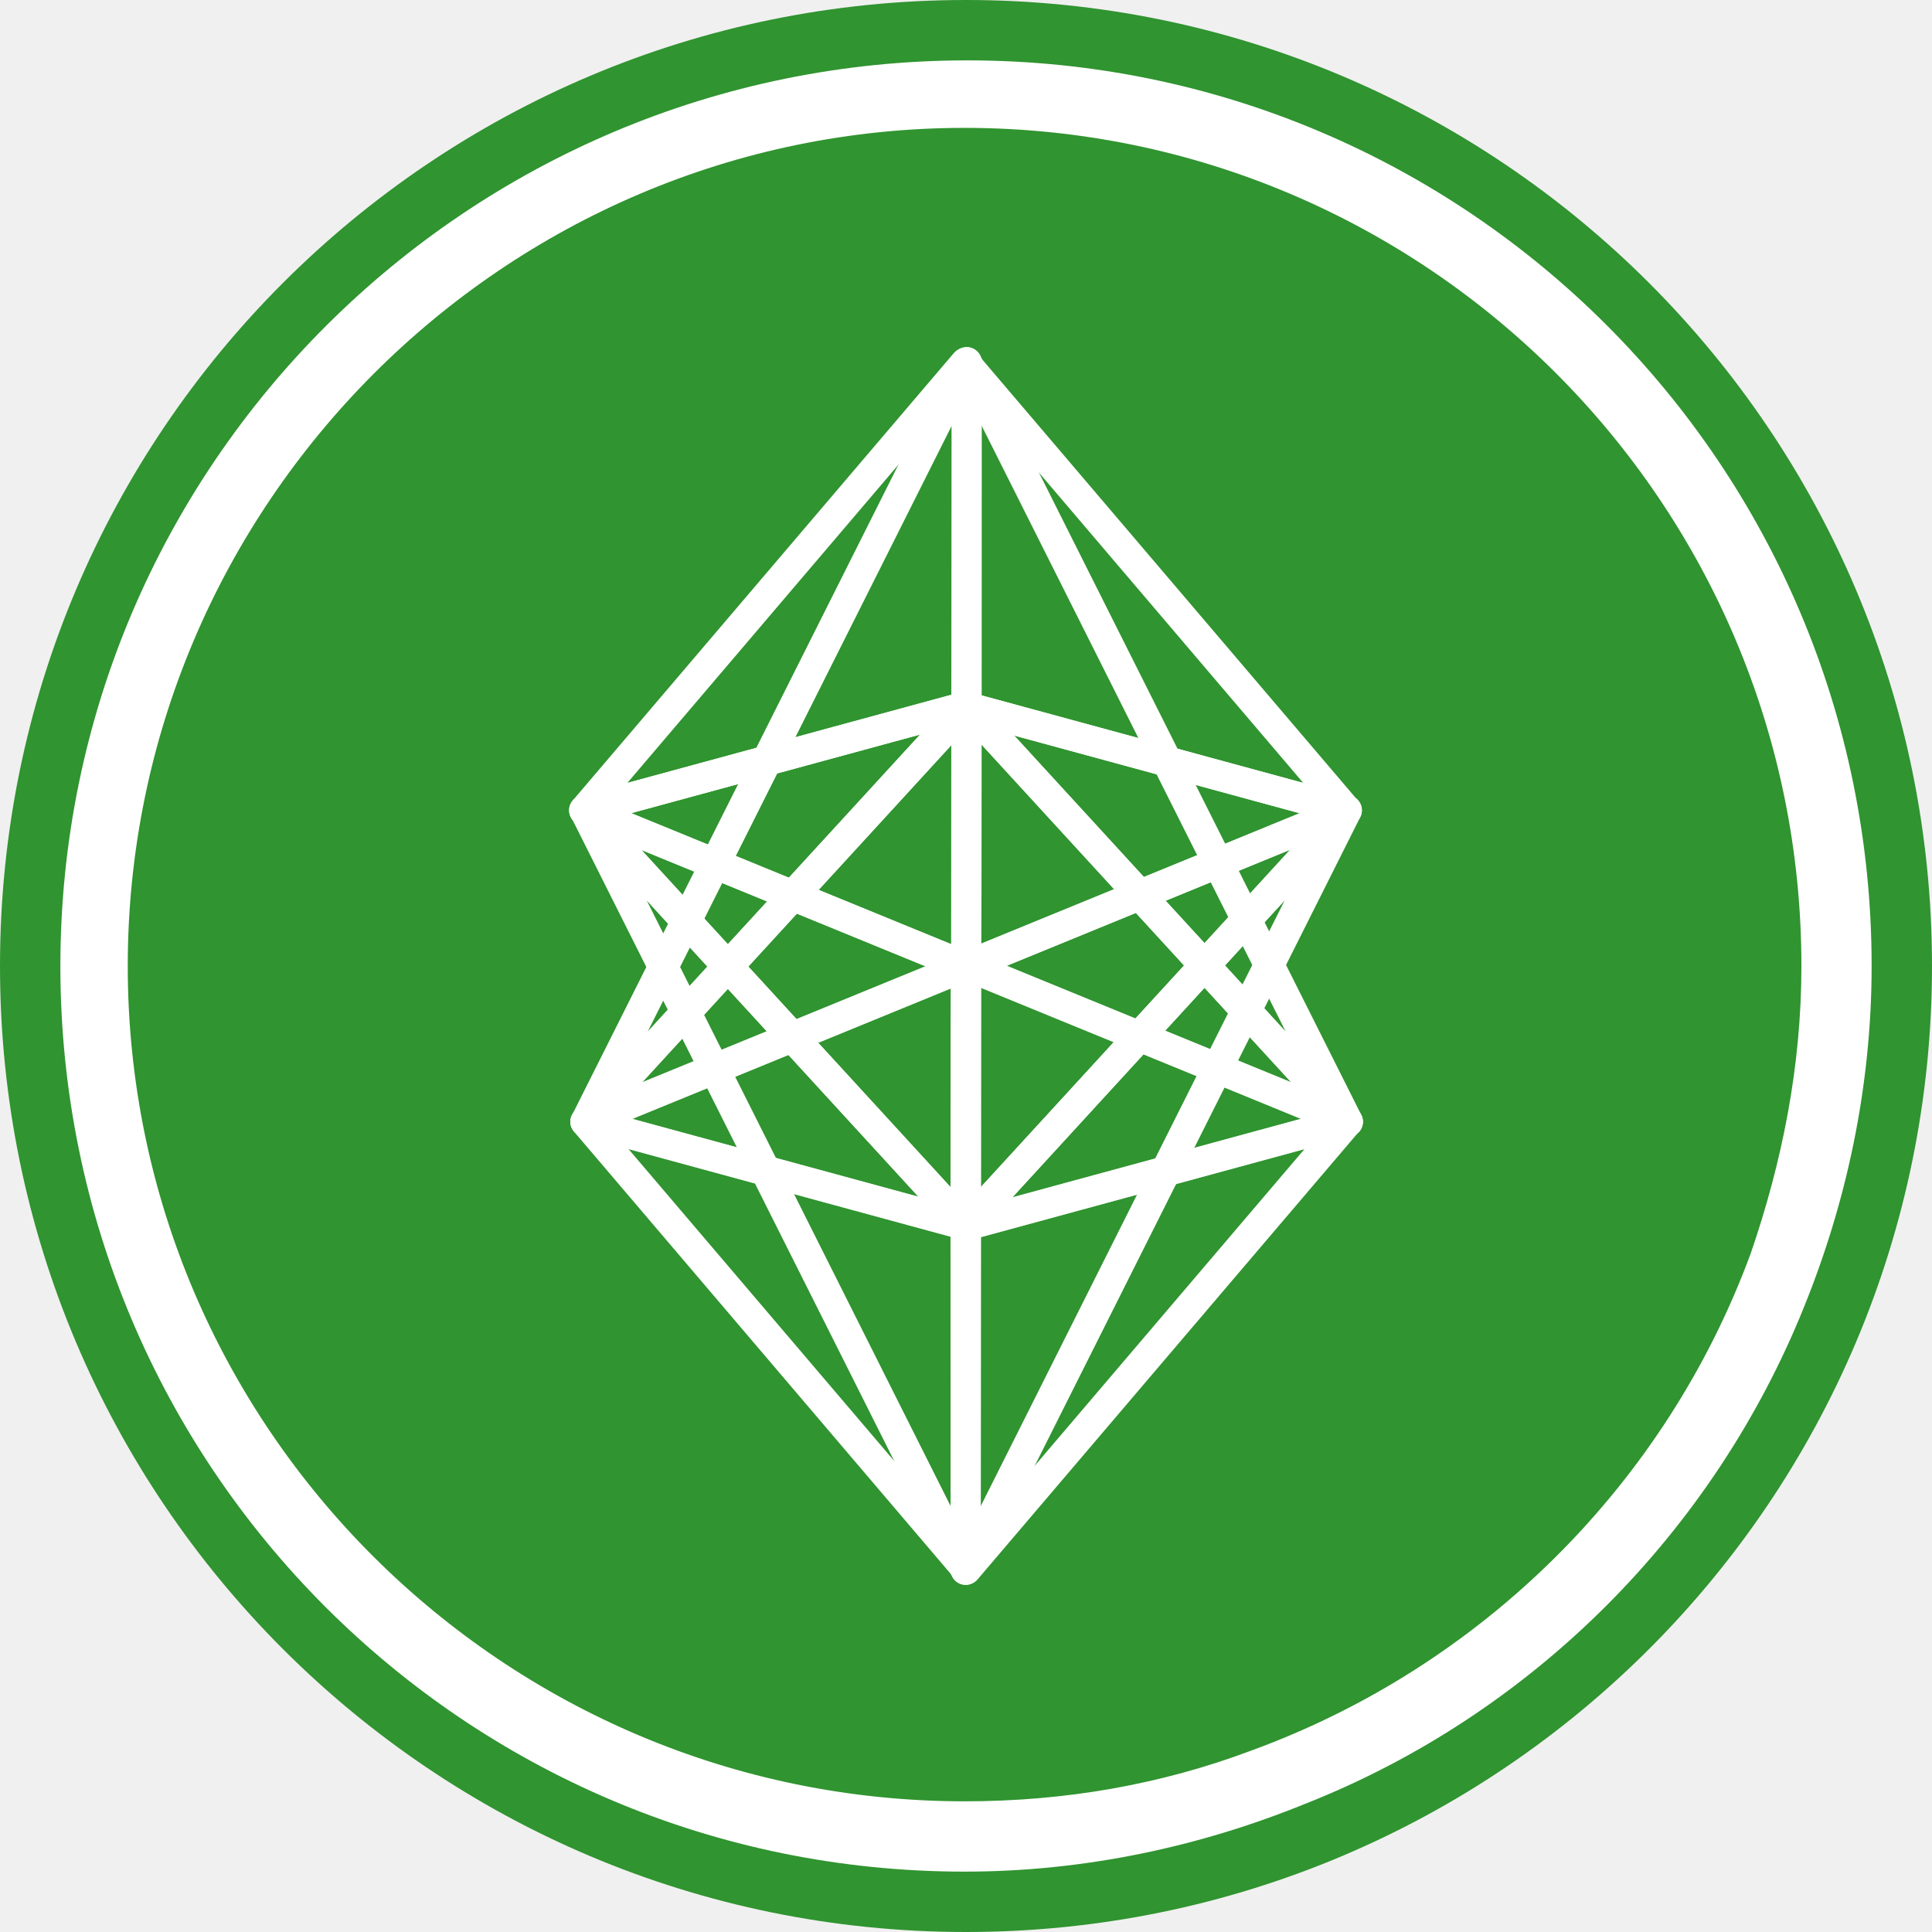
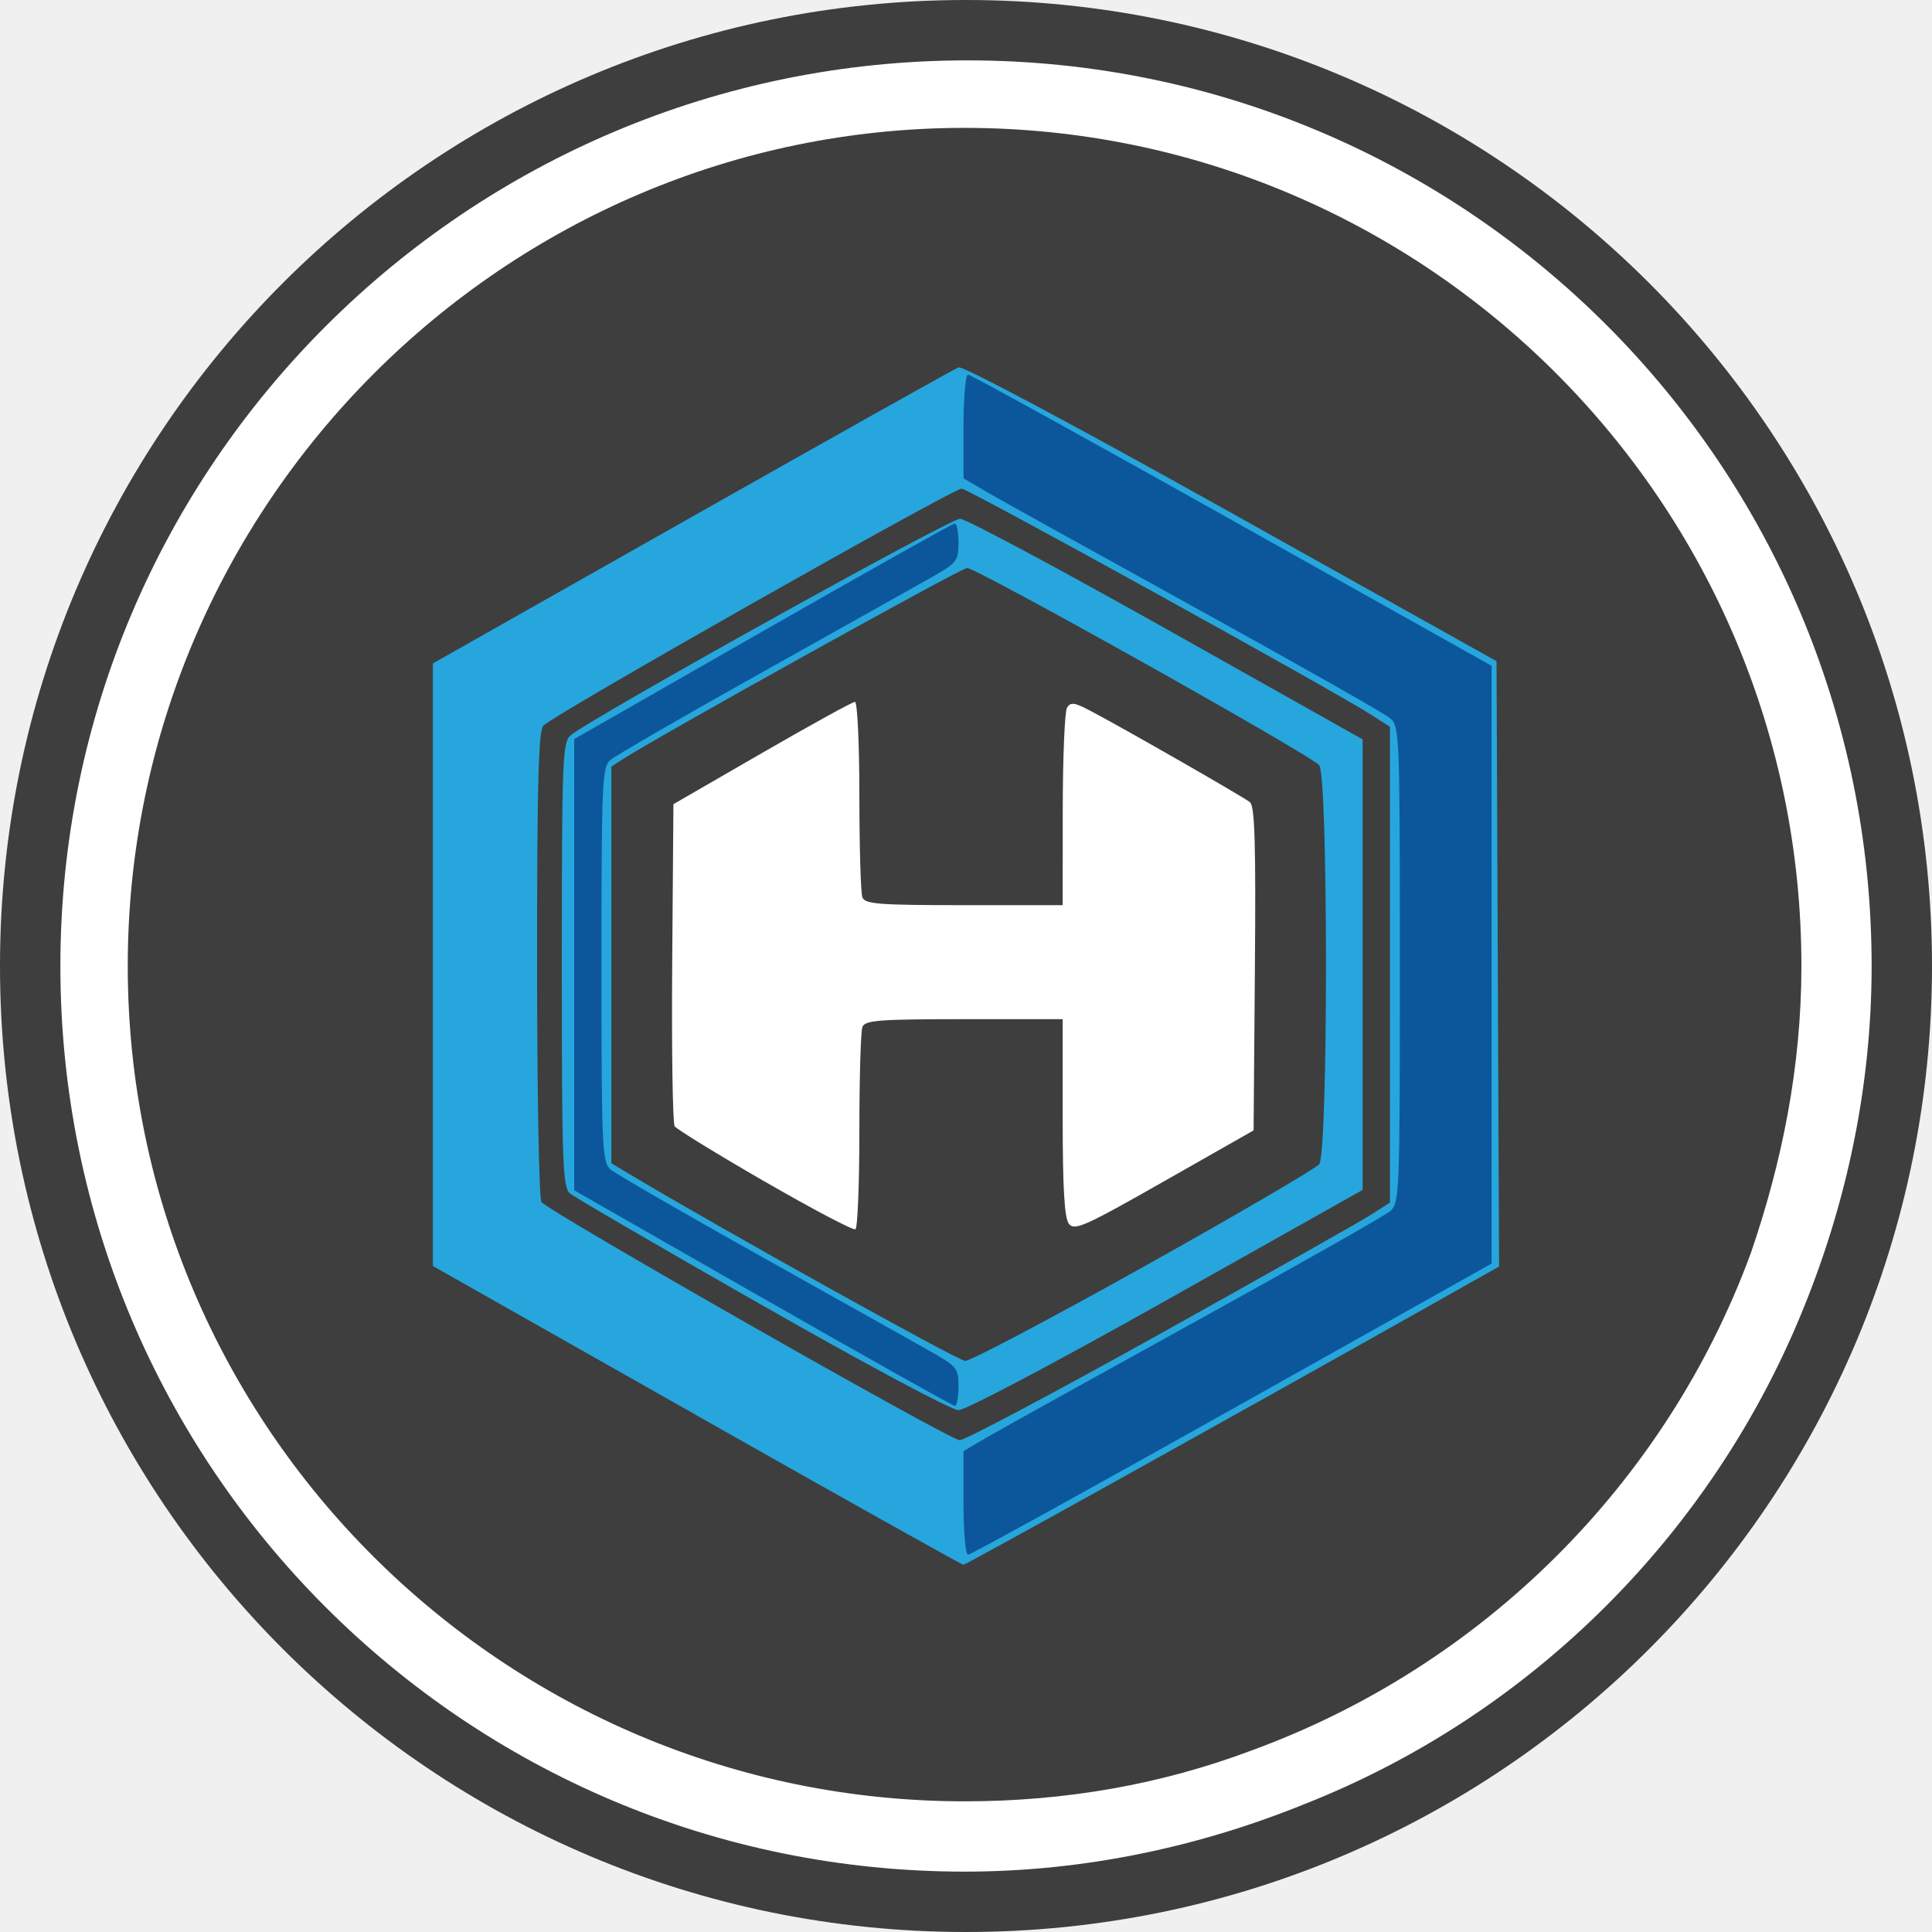
<svg xmlns="http://www.w3.org/2000/svg" version="1.1" id="Слой_1" x="0px" y="0px" viewBox="0 0 64 64" xml:space="preserve" width="64" height="64">
  <defs id="defs17" />
  <style type="text/css" id="style2">
	.st0{fill:#F79420;}
	.st1{fill:#D57E28;}
	.st2{fill:#FFFFFF;}
</style>
-   <circle style="opacity:1;fill:#258e25;fill-opacity:0.941;fill-rule:nonzero;stroke:none;stroke-width:3;stroke-linecap:round;stroke-linejoin:bevel;stroke-miterlimit:4;stroke-dasharray:none;stroke-dashoffset:0;stroke-opacity:1;paint-order:stroke markers fill" id="path4778" cx="32" cy="32" r="32" />
+   <circle style="opacity:1;fill:#333333;fill-opacity:0.941;fill-rule:nonzero;stroke:none;stroke-width:3;stroke-linecap:round;stroke-linejoin:bevel;stroke-miterlimit:4;stroke-dasharray:none;stroke-dashoffset:0;stroke-opacity:1;paint-order:stroke markers fill" id="path4778" cx="32" cy="32" r="32" />
  <path style="fill:#ffffff;stroke-width:1" d="M 32.047,2 C 15.489,2 2,15.417 2,32.001 2,48.585 15.396,62 31.955,62 c 4,0 7.814,-0.839 11.255,-2.236 C 50.783,56.782 56.777,50.727 59.769,43.274 61.164,39.827 62,36.007 62,32.001 62,15.417 48.605,2 32.047,2 Z m -0.093,2.236 c 15.256,0 27.72,12.392 27.72,27.765 0,3.354 -0.65,6.521 -1.673,9.502 -2.805,7.64 -8.892,13.695 -16.559,16.49 -2.977,1.118 -6.139,1.678 -9.488,1.678 -15.256,0 -27.722,-12.391 -27.722,-27.67 0,-15.279 12.466,-27.765 27.722,-27.765 z" id="path4" />
-   <g id="g7964" transform="matrix(0.01876783,0,0,0.01876783,355.8797,-96.05562)" style="opacity:1;fill:none;stroke:#ffffff;stroke-width:53.283;stroke-linecap:round;stroke-linejoin:round;stroke-miterlimit:4;stroke-dasharray:none;stroke-opacity:1">
-     <path id="path7962" transform="translate(3987.6,3336.5)" d="m -21246,2422.1 -672.67,789.72 672.67,-183.04 672.67,183.04 z" style="opacity:1;fill:none;stroke:#ffffff;stroke-width:53.283;stroke-linecap:round;stroke-linejoin:round;stroke-miterlimit:4;stroke-dasharray:none;stroke-opacity:1" />
-   </g>
-   <g id="g7968" transform="matrix(0.01876783,0,0,0.01876783,355.8797,-96.05562)" style="opacity:1;fill:none;stroke:#ffffff;stroke-width:53.283;stroke-linecap:round;stroke-linejoin:round;stroke-miterlimit:4;stroke-dasharray:none;stroke-opacity:1">
-     <path id="path7966" transform="translate(3987.6,3336.5)" d="m -21246,3028.8 -672.67,183.04 672.67,275.47 672.67,-275.47 z" style="opacity:1;fill:none;stroke:#ffffff;stroke-width:53.283;stroke-linecap:round;stroke-linejoin:round;stroke-miterlimit:4;stroke-dasharray:none;stroke-opacity:1" />
-   </g>
-   <g id="g7972" transform="matrix(0.01876783,0,0,0.01876783,355.8797,-96.05562)" style="opacity:1;fill:none;stroke:#ffffff;stroke-width:53.283;stroke-linecap:round;stroke-linejoin:round;stroke-miterlimit:4;stroke-dasharray:none;stroke-opacity:1">
-     <path id="path7970" transform="translate(3987.6,3336.5)" d="m -21918,3211.8 672.67,733.65 672.67,-733.65 -672.67,275.47 z" style="opacity:1;fill:none;stroke:#ffffff;stroke-width:53.283;stroke-linecap:round;stroke-linejoin:round;stroke-miterlimit:4;stroke-dasharray:none;stroke-opacity:1" />
-   </g>
-   <g id="g7976" transform="matrix(0.01876783,0,0,0.01876783,355.8797,-96.05562)" style="opacity:1;fill:none;stroke:#ffffff;stroke-width:53.283;stroke-linecap:round;stroke-linejoin:round;stroke-miterlimit:4;stroke-dasharray:none;stroke-opacity:1">
-     <path id="path7974" transform="translate(3987.6,3336.5)" d="m -21918,3211.8 672.67,1340.5 672.67,-1340.5 -672.67,733.65 z" style="opacity:1;fill:none;stroke:#ffffff;stroke-width:53.283;stroke-linecap:round;stroke-linejoin:round;stroke-miterlimit:4;stroke-dasharray:none;stroke-opacity:1" />
-   </g>
-   <g id="g7980" transform="matrix(-0.01876783,0,0,-0.01876783,-291.8722,160.0556)" style="opacity:1;fill:none;stroke:#ffffff;stroke-width:53.283;stroke-linecap:round;stroke-linejoin:round;stroke-miterlimit:4;stroke-dasharray:none;stroke-opacity:1">
-     <path id="path7978" transform="rotate(180,-20190,5176.7)" d="m -23795,3805.1 672.67,789.72 672.67,-789.72 -672.67,183.04 z" style="opacity:1;fill:none;stroke:#ffffff;stroke-width:53.283;stroke-linecap:round;stroke-linejoin:round;stroke-miterlimit:4;stroke-dasharray:none;stroke-opacity:1" />
-   </g>
-   <g id="g7984" transform="matrix(-0.01876783,0,0,-0.01876783,-291.8722,160.0556)" style="opacity:0.6;fill:none;stroke:#ffffff;stroke-width:53.283;stroke-linecap:round;stroke-linejoin:round;stroke-miterlimit:4;stroke-dasharray:none;stroke-opacity:1">
-     <path id="path7982" transform="rotate(180,-20190,5176.7)" d="m -23122,3529.7 -672.67,275.47 672.67,183.04 672.67,-183.04 z" style="opacity:1;fill:none;stroke:#ffffff;stroke-width:53.283;stroke-linecap:round;stroke-linejoin:round;stroke-miterlimit:4;stroke-dasharray:none;stroke-opacity:1" />
-   </g>
-   <g id="g7988" transform="matrix(-0.01876783,0,0,-0.01876783,-291.8722,160.0556)" style="opacity:1;fill:none;stroke:#ffffff;stroke-width:53.283;stroke-linecap:round;stroke-linejoin:round;stroke-miterlimit:4;stroke-dasharray:none;stroke-opacity:1">
-     <path id="path7986" transform="rotate(180,-20190,5176.7)" d="m -23122,3071.5 -672.67,733.65 672.67,-275.47 672.67,275.47 z" style="opacity:1;fill:none;stroke:#ffffff;stroke-width:53.283;stroke-linecap:round;stroke-linejoin:round;stroke-miterlimit:4;stroke-dasharray:none;stroke-opacity:1" />
-   </g>
-   <g id="g7992" transform="matrix(-0.01876783,0,0,-0.01876783,-291.8722,160.0556)" style="opacity:1;fill:none;stroke:#ffffff;stroke-width:53.283;stroke-linecap:round;stroke-linejoin:round;stroke-miterlimit:4;stroke-dasharray:none;stroke-opacity:1">
-     <path id="path7990" transform="rotate(180,-20190,5176.7)" d="m -23122,2464.6 -672.67,1340.5 672.67,-733.65 672.67,733.65 z" style="opacity:1;fill:none;stroke:#ffffff;stroke-width:53.283;stroke-linecap:round;stroke-linejoin:round;stroke-miterlimit:4;stroke-dasharray:none;stroke-opacity:1" />
-   </g>
-   <g id="g7992-3" transform="matrix(-0.01876783,0,0,-0.01876783,-311.1198,173.7838)" style="opacity:1;fill:none;stroke:#ffffff;stroke-width:53.283;stroke-linecap:round;stroke-linejoin:round;stroke-miterlimit:4;stroke-dasharray:none;stroke-opacity:1">
-     <path id="path7990-6" transform="rotate(180,-20190,5176.7)" d="m -22096.439,1733.125 -1.78,2131.311 c -0.67,-2130.2 1.45,-1.091 1.78,-2131.311 z" style="opacity:1;fill:none;stroke:#ffffff;stroke-width:53.283;stroke-linecap:round;stroke-linejoin:round;stroke-miterlimit:4;stroke-dasharray:none;stroke-opacity:1" />
+   <g id="g929" transform="translate(-44.46533,4.416421)">
+     <g id="g962" transform="translate(-0.088792,-0.2379401)">
+       <path id="path933" d="M 67.634,42.707 58.894,37.76 v -9.981 -9.981 l 8.583,-4.857 c 4.721,-2.671 8.695,-4.899 8.831,-4.95 0.146,-0.055 3.859,1.926 9.035,4.82 l 8.786,4.913 0.042,10.026 0.042,10.026 -2.178,1.228 c -6.081,3.427 -15.48,8.653 -15.565,8.653 -0.053,0 -4.03,-2.226 -8.836,-4.947 z m 15.363,-2.708 c 3.502,-1.952 6.645,-3.727 6.984,-3.945 l 0.616,-0.396 v -7.88 -7.88 l -0.616,-0.396 c -1.265,-0.814 -13.36,-7.493 -13.569,-7.493 -0.304,0 -13.611,7.54 -13.863,7.855 -0.158,0.197 -0.205,2.029 -0.203,7.904 0.001,4.206 0.065,7.747 0.142,7.868 0.185,0.293 13.49,7.872 13.856,7.894 0.157,0.009 3.15,-1.58 6.653,-3.531 z M 69.798,39.058 c -3.354,-1.912 -6.218,-3.579 -6.365,-3.703 -0.24,-0.202 -0.268,-0.984 -0.268,-7.572 0,-6.791 0.022,-7.365 0.287,-7.598 0.622,-0.544 12.573,-7.191 12.908,-7.179 0.196,0.007 3.276,1.654 6.845,3.66 l 6.488,3.648 v 7.463 7.463 l -6.488,3.648 c -3.667,2.062 -6.667,3.647 -6.899,3.647 -0.232,-4.93e-4 -3.065,-1.515 -6.508,-3.478 z m 12.641,-1.275 c 3.087,-1.725 5.704,-3.254 5.817,-3.399 0.297,-0.379 0.297,-12.833 0,-13.212 -0.256,-0.327 -11.34,-6.535 -11.668,-6.535 -0.197,0 -10.199,5.556 -11.411,6.339 l -0.37,0.239 v 6.571 6.571 l 0.698,0.417 c 2.966,1.772 10.777,6.118 11.02,6.13 0.166,0.008 2.827,-1.396 5.914,-3.121 z" style="fill:#26a6dc;stroke-width:0.164" />
+       <path id="path931" d="m 76.471,45.608 v -1.718 l 0.751,-0.44 c 0.413,-0.242 3.519,-1.967 6.903,-3.834 3.383,-1.866 6.298,-3.519 6.476,-3.672 0.316,-0.27 0.325,-0.509 0.325,-8.166 0,-7.657 -0.009,-7.896 -0.325,-8.166 C 90.422,19.459 87.508,17.807 84.124,15.94 80.741,14.074 77.635,12.349 77.222,12.107 L 76.471,11.666 V 9.949 c 0,-0.945 0.068,-1.718 0.15,-1.718 0.083,0 4.019,2.171 8.747,4.823 l 8.597,4.823 v 9.901 9.901 l -8.597,4.823 c -4.728,2.653 -8.664,4.823 -8.747,4.823 -0.083,0 -0.15,-0.773 -0.15,-1.718 z m -6.653,-6.787 -6.242,-3.569 v -7.474 -7.474 l 6.242,-3.569 c 3.433,-1.963 6.297,-3.571 6.365,-3.573 0.068,-0.002 0.123,0.285 0.123,0.637 0,0.609 -0.047,0.668 -0.945,1.176 -0.519,0.294 -3.051,1.713 -5.626,3.154 -2.575,1.441 -4.811,2.734 -4.969,2.874 -0.265,0.234 -0.287,0.771 -0.287,6.774 0,6.003 0.023,6.54 0.287,6.774 0.158,0.14 2.394,1.433 4.969,2.874 2.575,1.441 5.107,2.86 5.626,3.154 0.897,0.508 0.945,0.566 0.945,1.176 0,0.353 -0.055,0.64 -0.123,0.637 -0.068,-0.002 -2.932,-1.61 -6.365,-3.573 z" style="fill:#0c579c;stroke-width:0.164" />
+       <path id="path933-3" d="m 69.894,34.968 c -1.577,-0.912 -2.923,-1.738 -2.99,-1.836 -0.067,-0.099 -0.104,-2.54 -0.082,-5.425 l 0.04,-5.246 2.934,-1.695 c 1.614,-0.932 3,-1.695 3.08,-1.695 0.08,0 0.146,1.398 0.146,3.108 0,1.709 0.045,3.225 0.1,3.367 0.086,0.225 0.539,0.26 3.367,0.26 h 3.268 l 0.002,-3.162 c 0.001,-1.739 0.066,-3.261 0.142,-3.383 0.115,-0.181 0.239,-0.17 0.696,0.066 0.954,0.492 5.144,2.889 5.363,3.068 0.161,0.132 0.198,1.367 0.164,5.521 l -0.043,5.351 -2.957,1.681 c -2.644,1.503 -2.978,1.653 -3.162,1.412 -0.148,-0.194 -0.205,-1.173 -0.205,-3.523 v -3.254 h -3.268 c -2.828,0 -3.281,0.035 -3.367,0.26 -0.055,0.143 -0.1,1.691 -0.1,3.44 0,1.749 -0.059,3.216 -0.13,3.26 -0.071,0.044 -1.42,-0.666 -2.998,-1.577 z" style="fill:#ffffff;stroke-width:0.164" />
+     </g>
  </g>
</svg>
